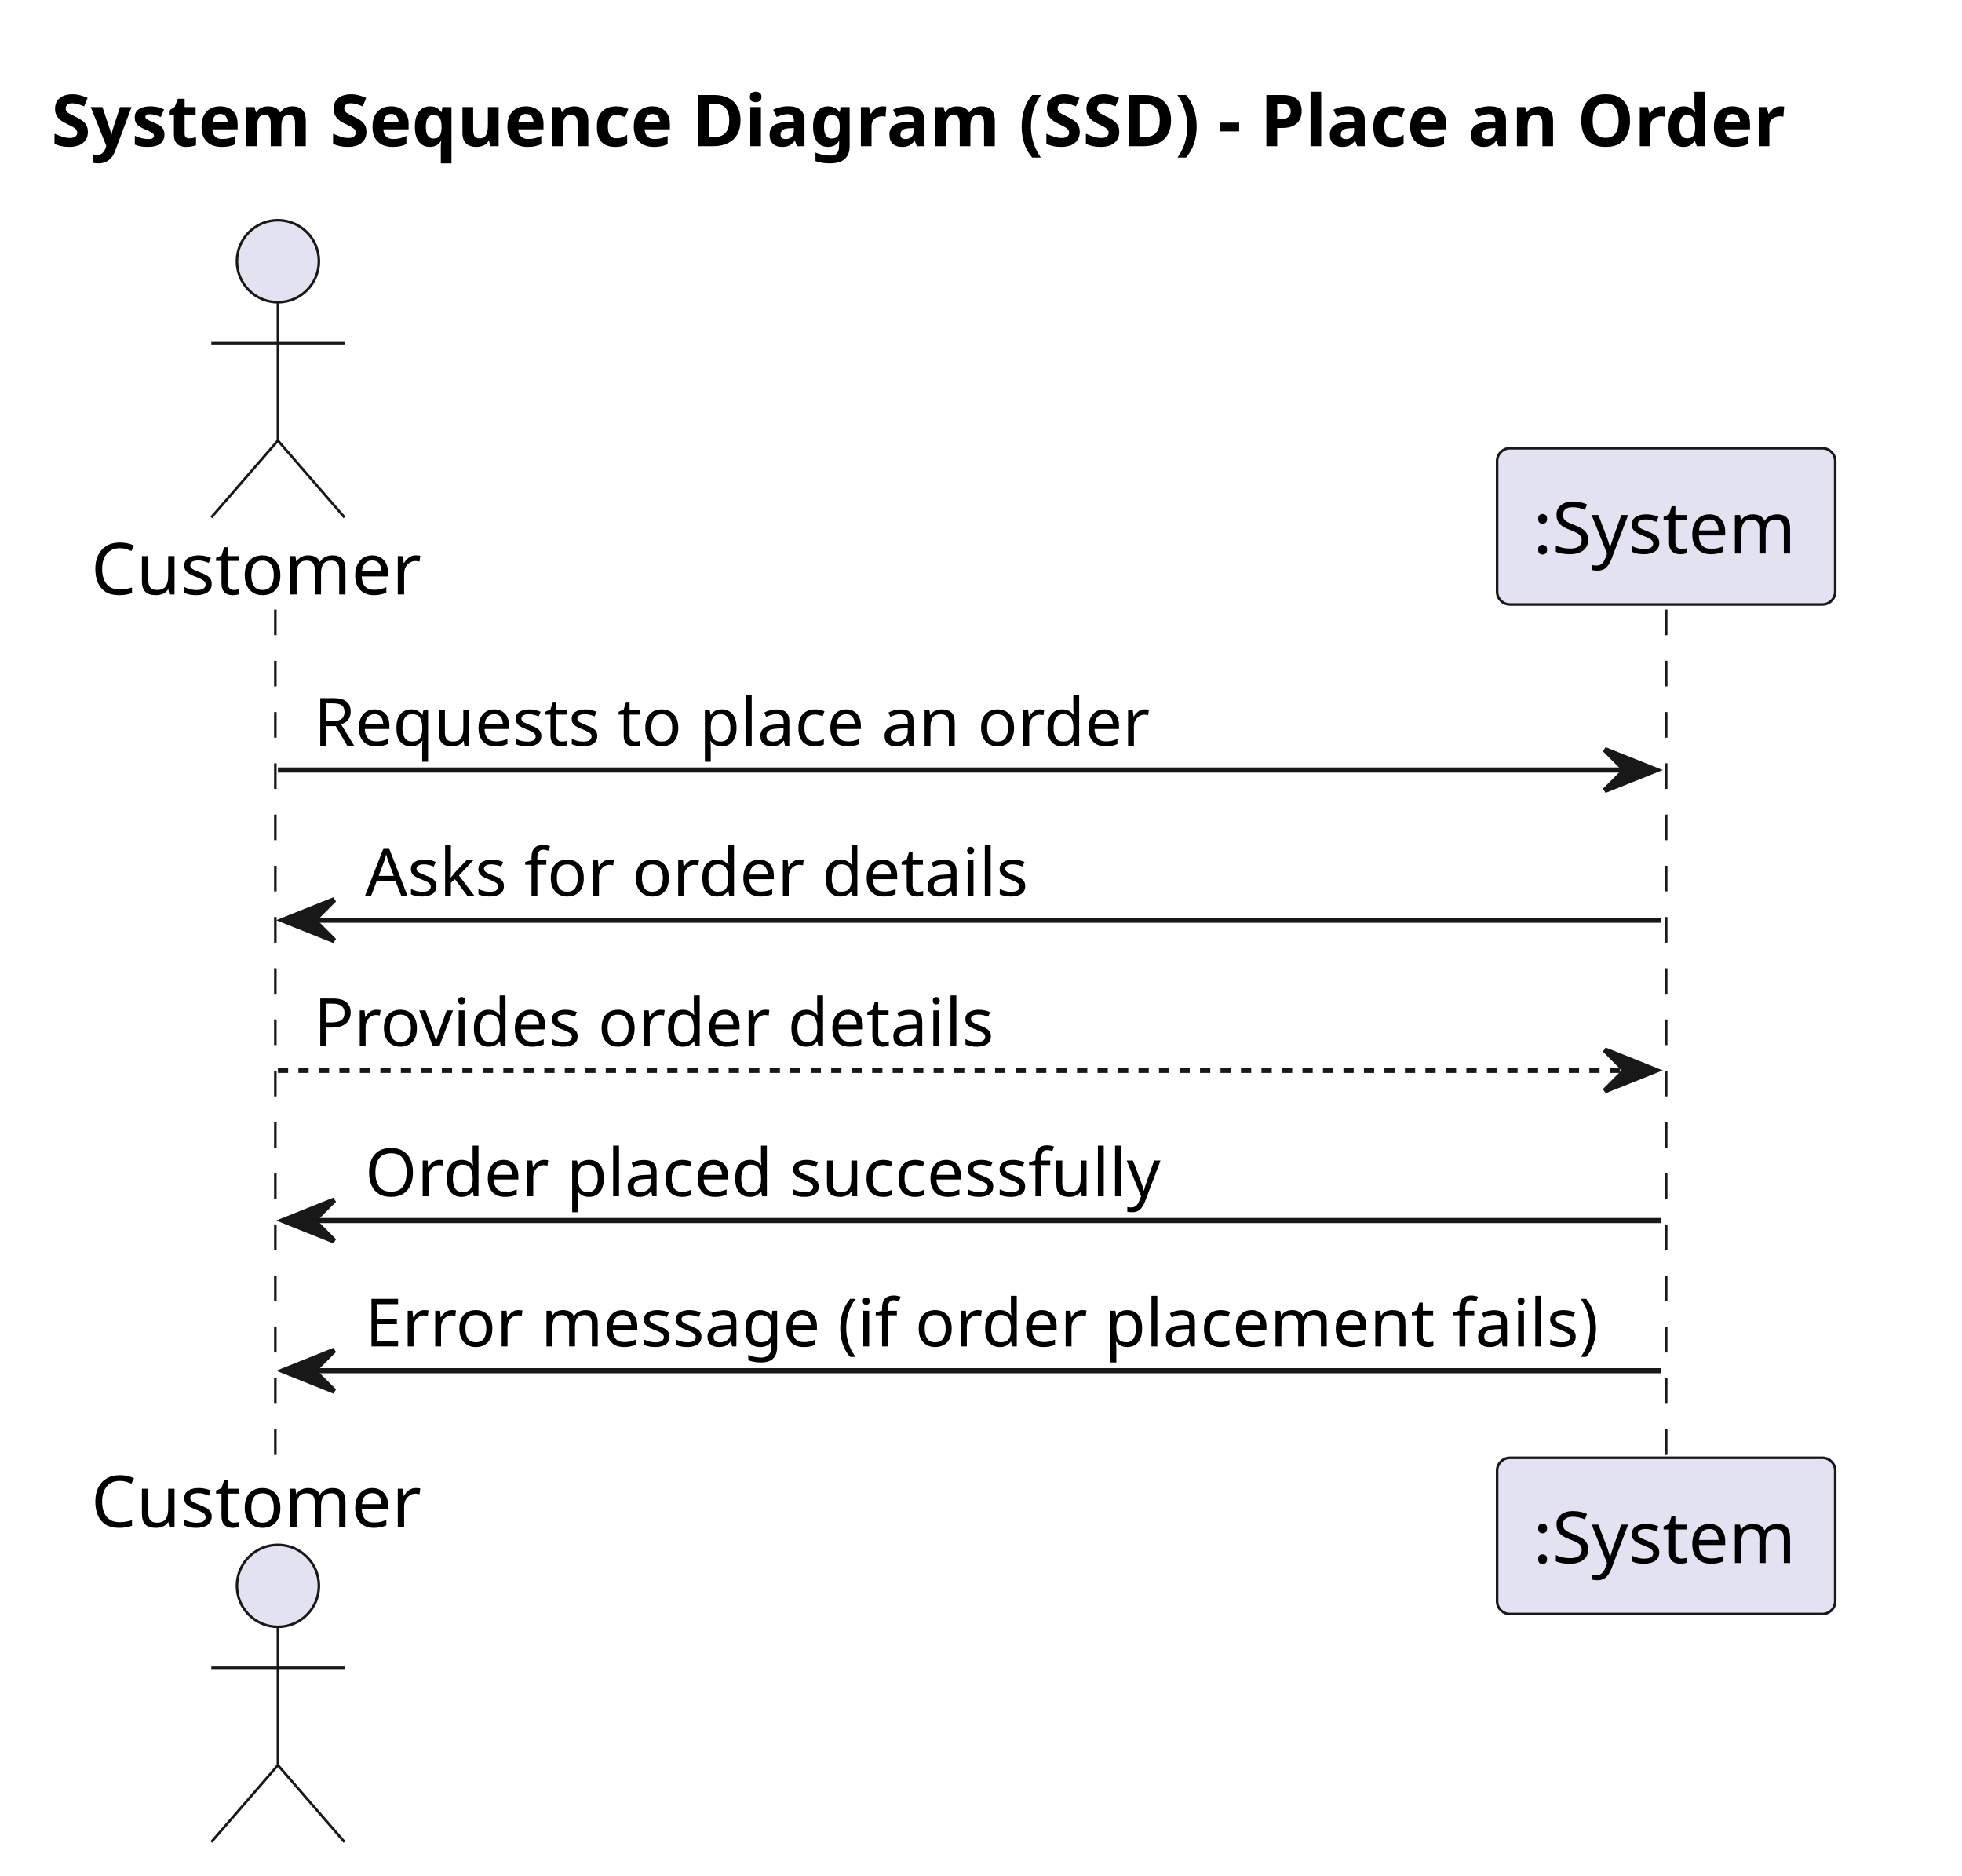
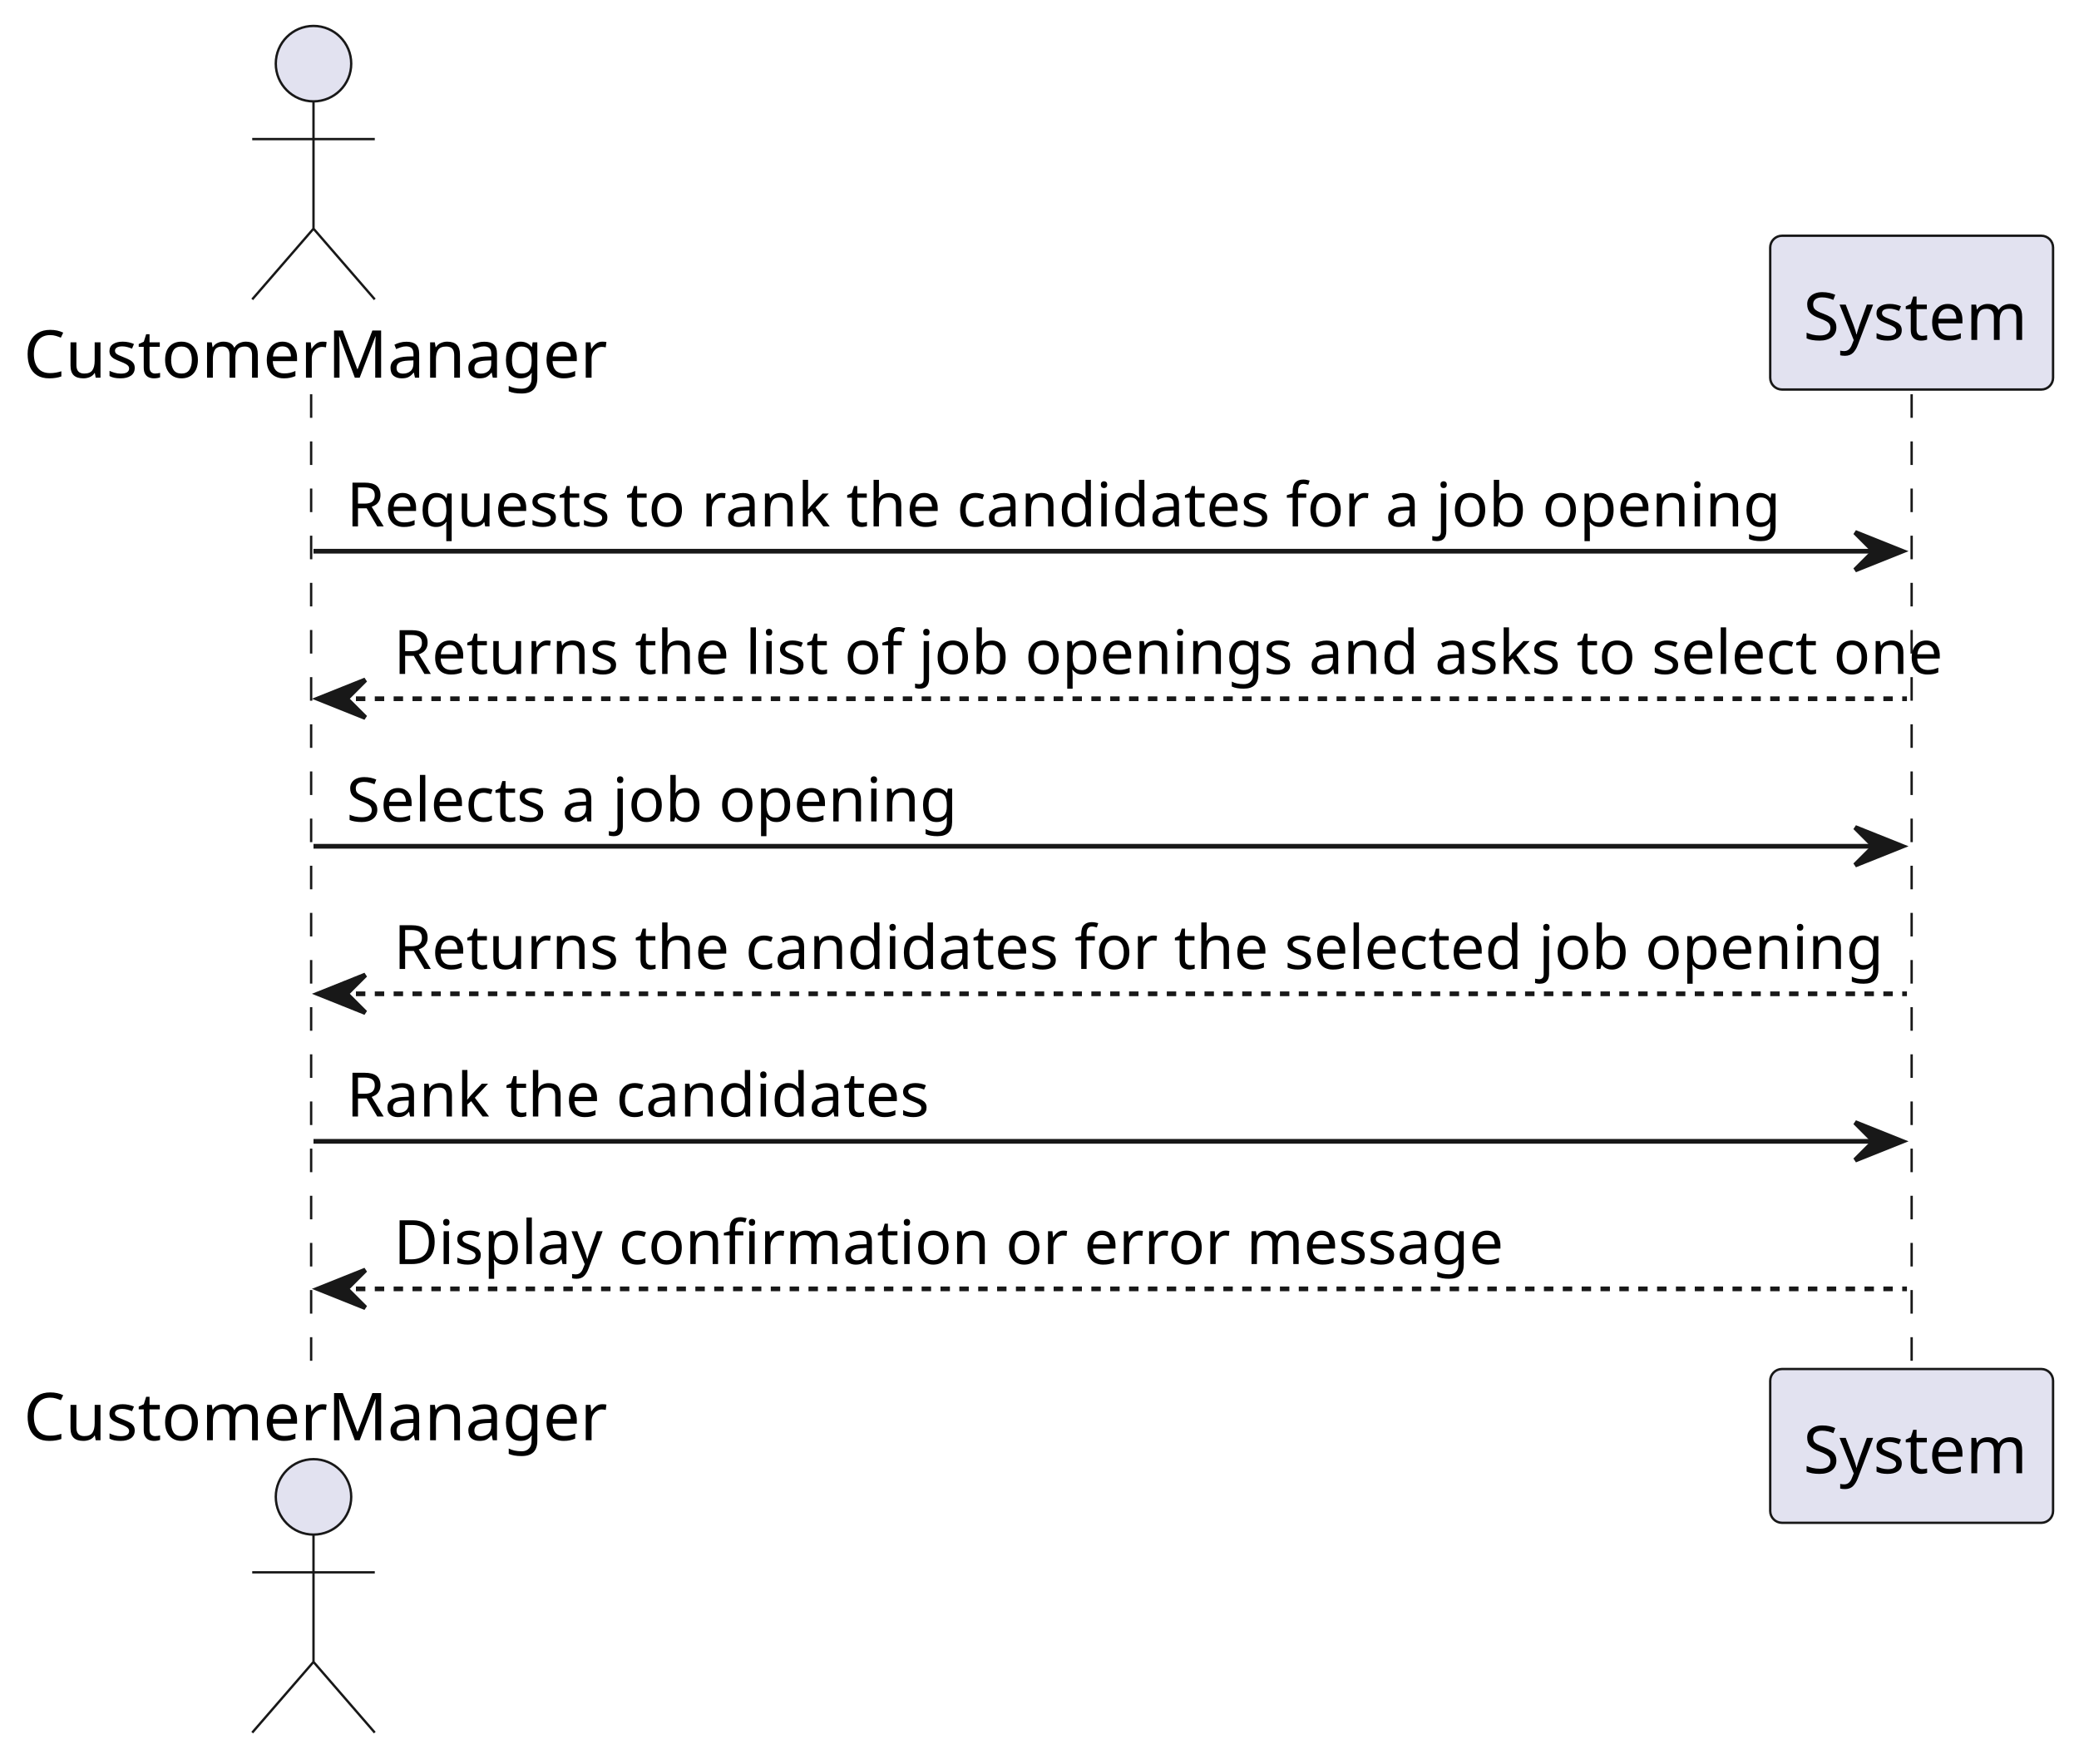
- <svg xmlns="http://www.w3.org/2000/svg" contentStyleType="text/css" height="366px" preserveAspectRatio="none" style="width:383px;height:366px;background:#FFFFFF;" version="1.1" viewBox="0 0 383 366" width="383px" zoomAndPan="magnify">
+ <svg xmlns="http://www.w3.org/2000/svg" contentStyleType="text/css" height="374px" preserveAspectRatio="none" style="width:441px;height:374px;background:#FFFFFF;" version="1.1" viewBox="0 0 441 374" width="441px" zoomAndPan="magnify">
  <defs />
  <g>
-     <text fill="#000000" font-family="sans-serif" font-size="14" font-weight="bold" lengthAdjust="spacing" textLength="355" x="10" y="28.535">System Sequence Diagram (SSD) - Place an Order</text>
-     <line style="stroke:#181818;stroke-width:0.5;stroke-dasharray:5.0,5.0;" x1="53.75" x2="53.75" y1="118.977" y2="285.529" />
-     <line style="stroke:#181818;stroke-width:0.5;stroke-dasharray:5.0,5.0;" x1="325.25" x2="325.25" y1="118.977" y2="285.529" />
-     <text fill="#000000" font-family="sans-serif" font-size="14" lengthAdjust="spacing" textLength="67" x="17.75" y="116.023">Customer</text>
-     <ellipse cx="54.25" cy="50.988" fill="#E2E2F0" rx="8" ry="8" style="stroke:#181818;stroke-width:0.5;" />
-     <path d="M54.25,58.988 L54.25,85.988 M41.25,66.988 L67.25,66.988 M54.25,85.988 L41.25,100.988 M54.25,85.988 L67.25,100.988 " fill="none" style="stroke:#181818;stroke-width:0.5;" />
-     <text fill="#000000" font-family="sans-serif" font-size="14" lengthAdjust="spacing" textLength="67" x="17.75" y="298.065">Customer</text>
-     <ellipse cx="54.25" cy="309.518" fill="#E2E2F0" rx="8" ry="8" style="stroke:#181818;stroke-width:0.5;" />
-     <path d="M54.25,317.518 L54.25,344.518 M41.25,325.518 L67.25,325.518 M54.25,344.518 L41.25,359.518 M54.25,344.518 L67.25,359.518 " fill="none" style="stroke:#181818;stroke-width:0.5;" />
-     <rect fill="#E2E2F0" height="30.488" rx="2.5" ry="2.5" style="stroke:#181818;stroke-width:0.5;" width="66" x="292.25" y="87.488" />
-     <text fill="#000000" font-family="sans-serif" font-size="14" lengthAdjust="spacing" textLength="52" x="299.25" y="108.023">:System</text>
-     <rect fill="#E2E2F0" height="30.488" rx="2.5" ry="2.5" style="stroke:#181818;stroke-width:0.5;" width="66" x="292.25" y="284.529" />
-     <text fill="#000000" font-family="sans-serif" font-size="14" lengthAdjust="spacing" textLength="52" x="299.25" y="305.065">:System</text>
-     <polygon fill="#181818" points="313.25,146.287,323.25,150.287,313.25,154.287,317.25,150.287" style="stroke:#181818;stroke-width:1.0;" />
-     <line style="stroke:#181818;stroke-width:1.0;" x1="54.25" x2="319.25" y1="150.287" y2="150.287" />
-     <text fill="#000000" font-family="sans-serif" font-size="13" lengthAdjust="spacing" textLength="167" x="61.25" y="145.545">Requests to place an order</text>
-     <polygon fill="#181818" points="65.25,175.598,55.25,179.598,65.25,183.598,61.25,179.598" style="stroke:#181818;stroke-width:1.0;" />
-     <line style="stroke:#181818;stroke-width:1.0;" x1="59.25" x2="324.25" y1="179.598" y2="179.598" />
-     <text fill="#000000" font-family="sans-serif" font-size="13" lengthAdjust="spacing" textLength="136" x="71.25" y="174.856">Asks for order details</text>
-     <polygon fill="#181818" points="313.25,204.908,323.25,208.908,313.25,212.908,317.25,208.908" style="stroke:#181818;stroke-width:1.0;" />
-     <line style="stroke:#181818;stroke-width:1.0;stroke-dasharray:2.0,2.0;" x1="54.25" x2="319.25" y1="208.908" y2="208.908" />
-     <text fill="#000000" font-family="sans-serif" font-size="13" lengthAdjust="spacing" textLength="136" x="61.25" y="204.166">Provides order details</text>
-     <polygon fill="#181818" points="65.25,234.219,55.25,238.219,65.25,242.219,61.25,238.219" style="stroke:#181818;stroke-width:1.0;" />
-     <line style="stroke:#181818;stroke-width:1.0;" x1="59.25" x2="324.25" y1="238.219" y2="238.219" />
-     <text fill="#000000" font-family="sans-serif" font-size="13" lengthAdjust="spacing" textLength="162" x="71.25" y="233.477">Order placed successfully</text>
-     <polygon fill="#181818" points="65.25,263.529,55.25,267.529,65.25,271.529,61.25,267.529" style="stroke:#181818;stroke-width:1.0;" />
-     <line style="stroke:#181818;stroke-width:1.0;" x1="59.25" x2="324.25" y1="267.529" y2="267.529" />
-     <text fill="#000000" font-family="sans-serif" font-size="13" lengthAdjust="spacing" textLength="247" x="71.25" y="262.787">Error message (if order placement fails)</text>
+     <line style="stroke:#181818;stroke-width:0.5;stroke-dasharray:5.0,5.0;" x1="66" x2="66" y1="83.621" y2="291.367" />
+     <line style="stroke:#181818;stroke-width:0.5;stroke-dasharray:5.0,5.0;" x1="405.5" x2="405.5" y1="83.621" y2="291.367" />
+     <text fill="#000000" font-family="sans-serif" font-size="14" lengthAdjust="spacing" textLength="117" x="5" y="80.107">CustomerManager</text>
+     <ellipse cx="66.5" cy="13.5" fill="#E2E2F0" rx="8" ry="8" style="stroke:#181818;stroke-width:0.5;" />
+     <path d="M66.5,21.5 L66.5,48.5 M53.5,29.5 L79.5,29.5 M66.5,48.5 L53.5,63.5 M66.5,48.5 L79.5,63.5 " fill="none" style="stroke:#181818;stroke-width:0.5;" />
+     <text fill="#000000" font-family="sans-serif" font-size="14" lengthAdjust="spacing" textLength="117" x="5" y="305.475">CustomerManager</text>
+     <ellipse cx="66.5" cy="317.488" fill="#E2E2F0" rx="8" ry="8" style="stroke:#181818;stroke-width:0.5;" />
+     <path d="M66.5,325.488 L66.5,352.488 M53.5,333.488 L79.5,333.488 M66.5,352.488 L53.5,367.488 M66.5,352.488 L79.5,367.488 " fill="none" style="stroke:#181818;stroke-width:0.5;" />
+     <rect fill="#E2E2F0" height="32.621" rx="2.5" ry="2.5" style="stroke:#181818;stroke-width:0.5;" width="60" x="375.5" y="50" />
+     <text fill="#000000" font-family="sans-serif" font-size="14" lengthAdjust="spacing" textLength="46" x="382.5" y="72.107">System</text>
+     <rect fill="#E2E2F0" height="32.621" rx="2.5" ry="2.5" style="stroke:#181818;stroke-width:0.5;" width="60" x="375.5" y="290.367" />
+     <text fill="#000000" font-family="sans-serif" font-size="14" lengthAdjust="spacing" textLength="46" x="382.5" y="312.475">System</text>
+     <polygon fill="#181818" points="393.5,112.912,403.5,116.912,393.5,120.912,397.5,116.912" style="stroke:#181818;stroke-width:1.0;" />
+     <line style="stroke:#181818;stroke-width:1.0;" x1="66.5" x2="399.5" y1="116.912" y2="116.912" />
+     <text fill="#000000" font-family="sans-serif" font-size="13" lengthAdjust="spacing" textLength="287" x="73.5" y="111.649">Requests to rank the candidates for a job opening</text>
+     <polygon fill="#181818" points="77.5,144.203,67.5,148.203,77.5,152.203,73.5,148.203" style="stroke:#181818;stroke-width:1.0;" />
+     <line style="stroke:#181818;stroke-width:1.0;stroke-dasharray:2.0,2.0;" x1="71.5" x2="404.5" y1="148.203" y2="148.203" />
+     <text fill="#000000" font-family="sans-serif" font-size="13" lengthAdjust="spacing" textLength="315" x="83.5" y="142.94">Returns the list of job openings and asks to select one</text>
+     <polygon fill="#181818" points="393.5,175.494,403.5,179.494,393.5,183.494,397.5,179.494" style="stroke:#181818;stroke-width:1.0;" />
+     <line style="stroke:#181818;stroke-width:1.0;" x1="66.5" x2="399.5" y1="179.494" y2="179.494" />
+     <text fill="#000000" font-family="sans-serif" font-size="13" lengthAdjust="spacing" textLength="125" x="73.5" y="174.231">Selects a job opening</text>
+     <polygon fill="#181818" points="77.5,206.785,67.5,210.785,77.5,214.785,73.5,210.785" style="stroke:#181818;stroke-width:1.0;" />
+     <line style="stroke:#181818;stroke-width:1.0;stroke-dasharray:2.0,2.0;" x1="71.5" x2="404.5" y1="210.785" y2="210.785" />
+     <text fill="#000000" font-family="sans-serif" font-size="13" lengthAdjust="spacing" textLength="297" x="83.5" y="205.523">Returns the candidates for the selected job opening</text>
+     <polygon fill="#181818" points="393.5,238.076,403.5,242.076,393.5,246.076,397.5,242.076" style="stroke:#181818;stroke-width:1.0;" />
+     <line style="stroke:#181818;stroke-width:1.0;" x1="66.5" x2="399.5" y1="242.076" y2="242.076" />
+     <text fill="#000000" font-family="sans-serif" font-size="13" lengthAdjust="spacing" textLength="119" x="73.5" y="236.814">Rank the candidates</text>
+     <polygon fill="#181818" points="77.5,269.367,67.5,273.367,77.5,277.367,73.5,273.367" style="stroke:#181818;stroke-width:1.0;" />
+     <line style="stroke:#181818;stroke-width:1.0;stroke-dasharray:2.0,2.0;" x1="71.5" x2="404.5" y1="273.367" y2="273.367" />
+     <text fill="#000000" font-family="sans-serif" font-size="13" lengthAdjust="spacing" textLength="219" x="83.5" y="268.104">Display confirmation or error message</text>
  </g>
</svg>
